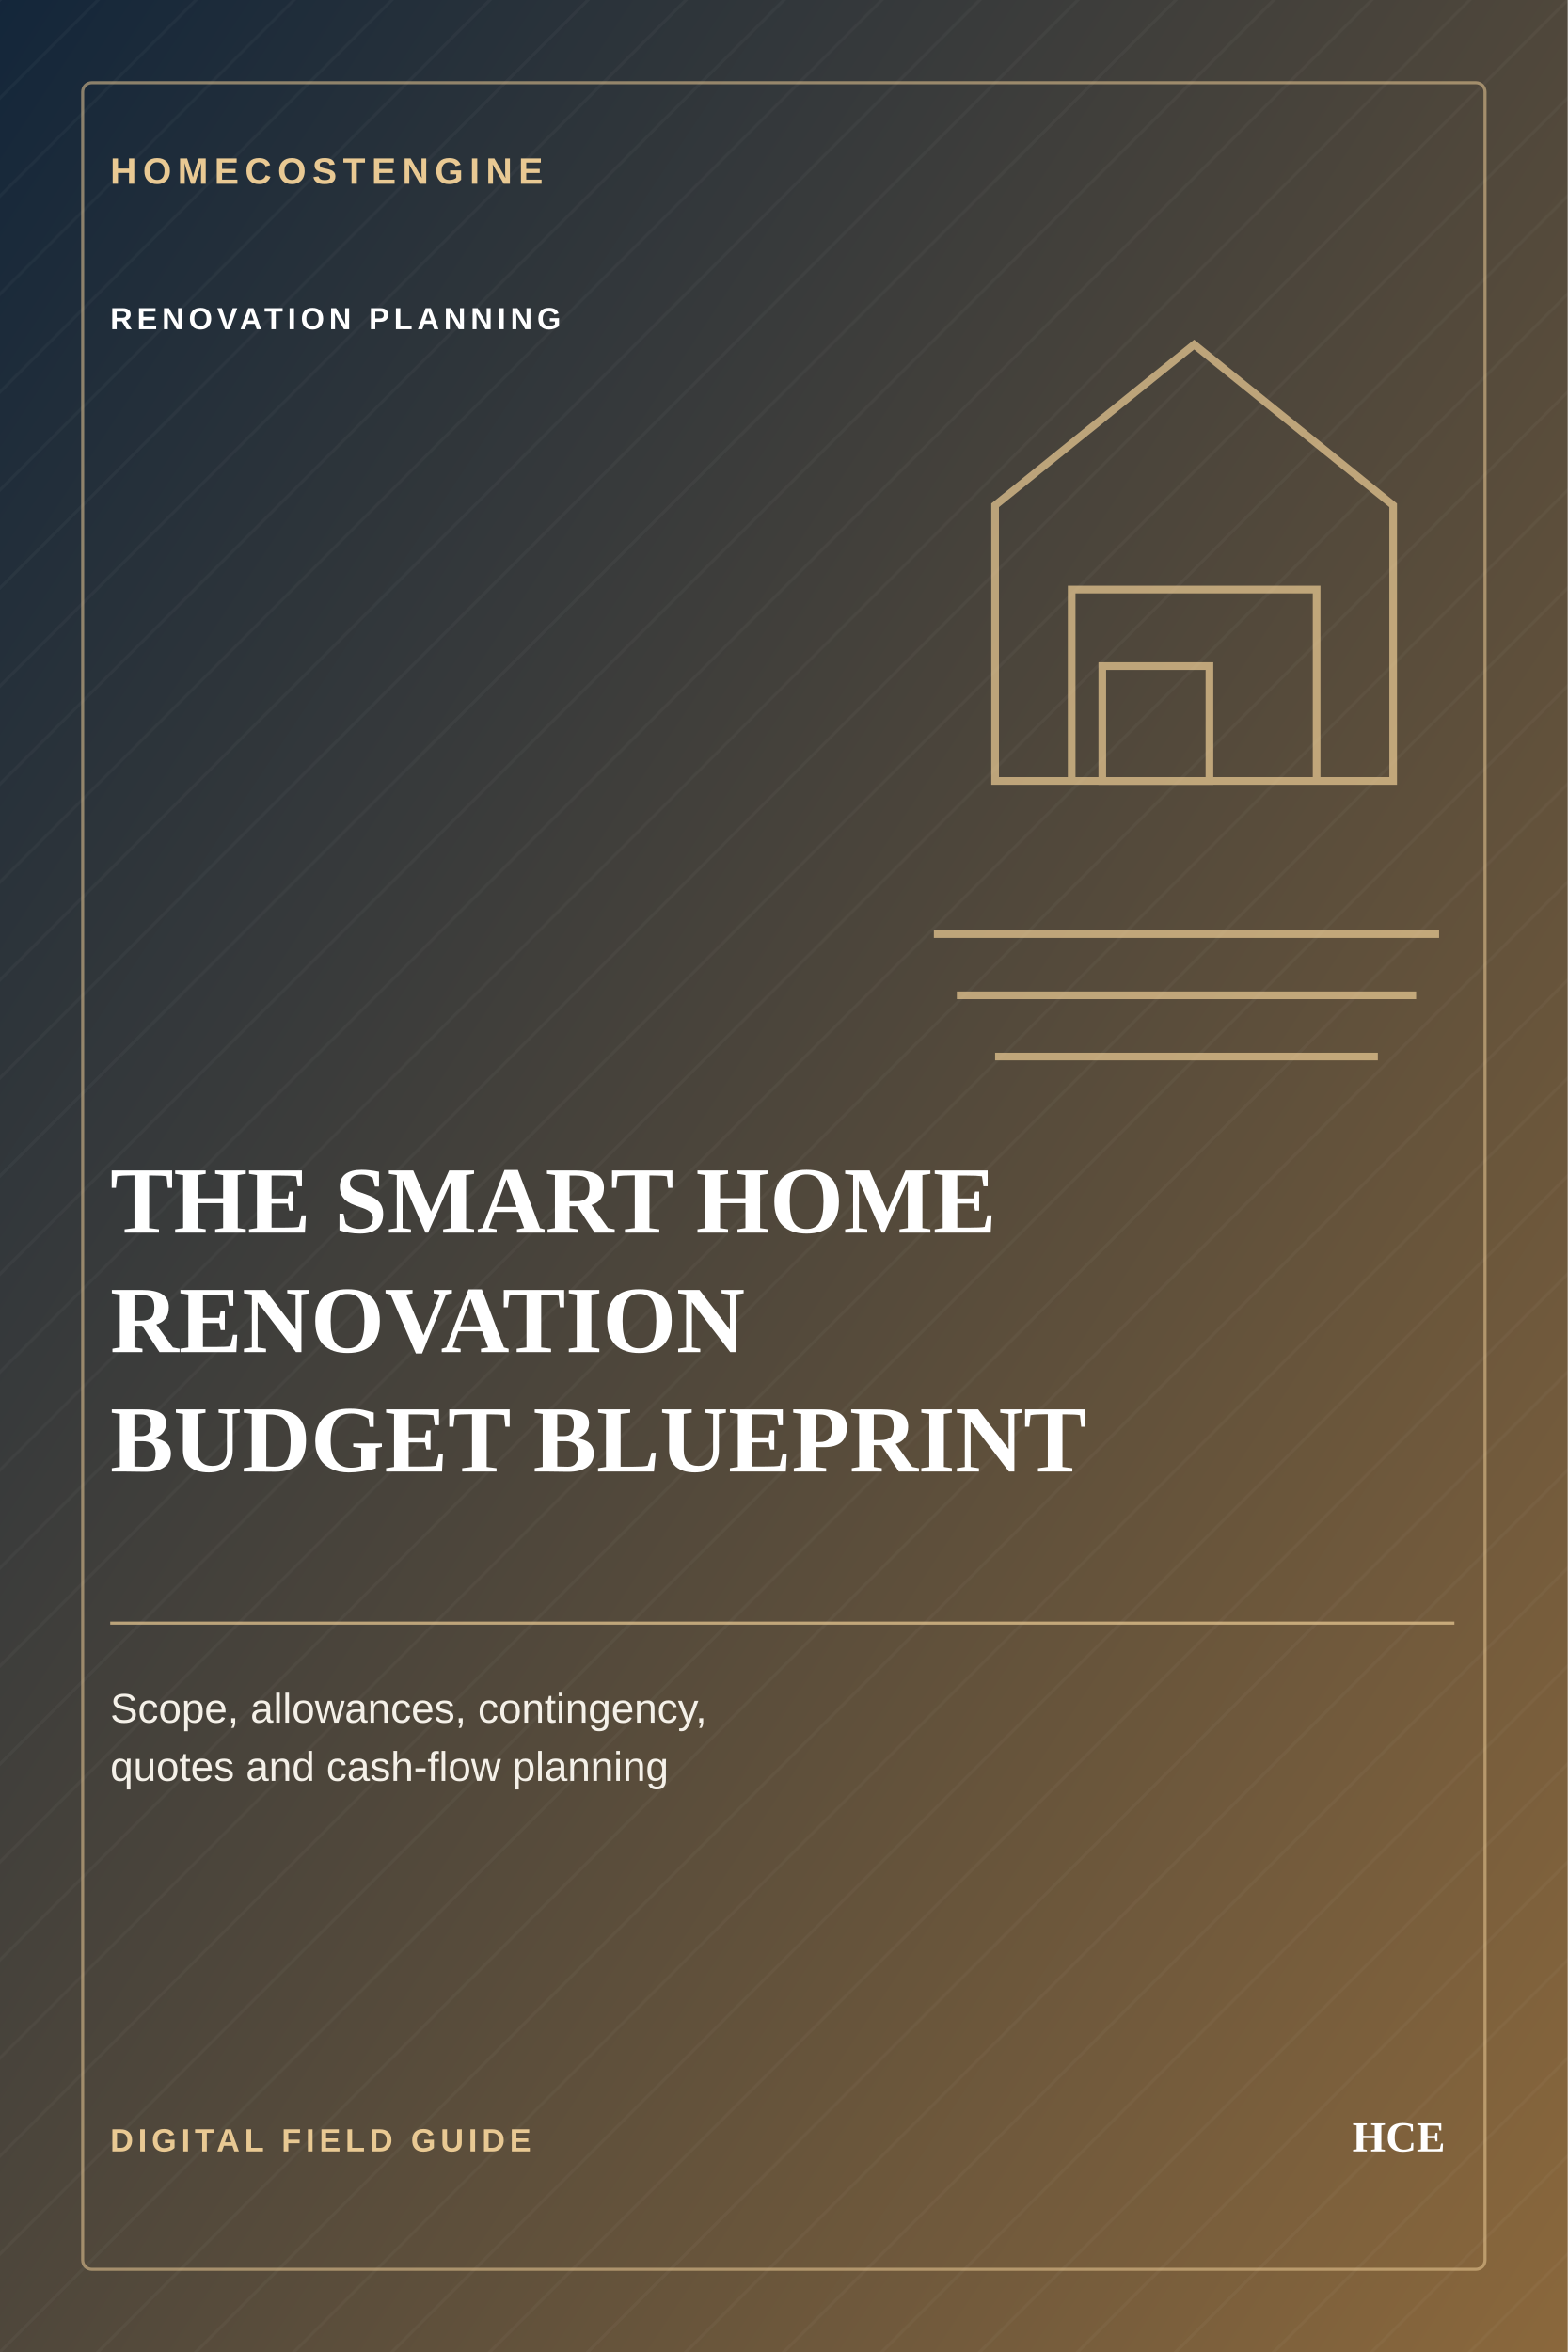
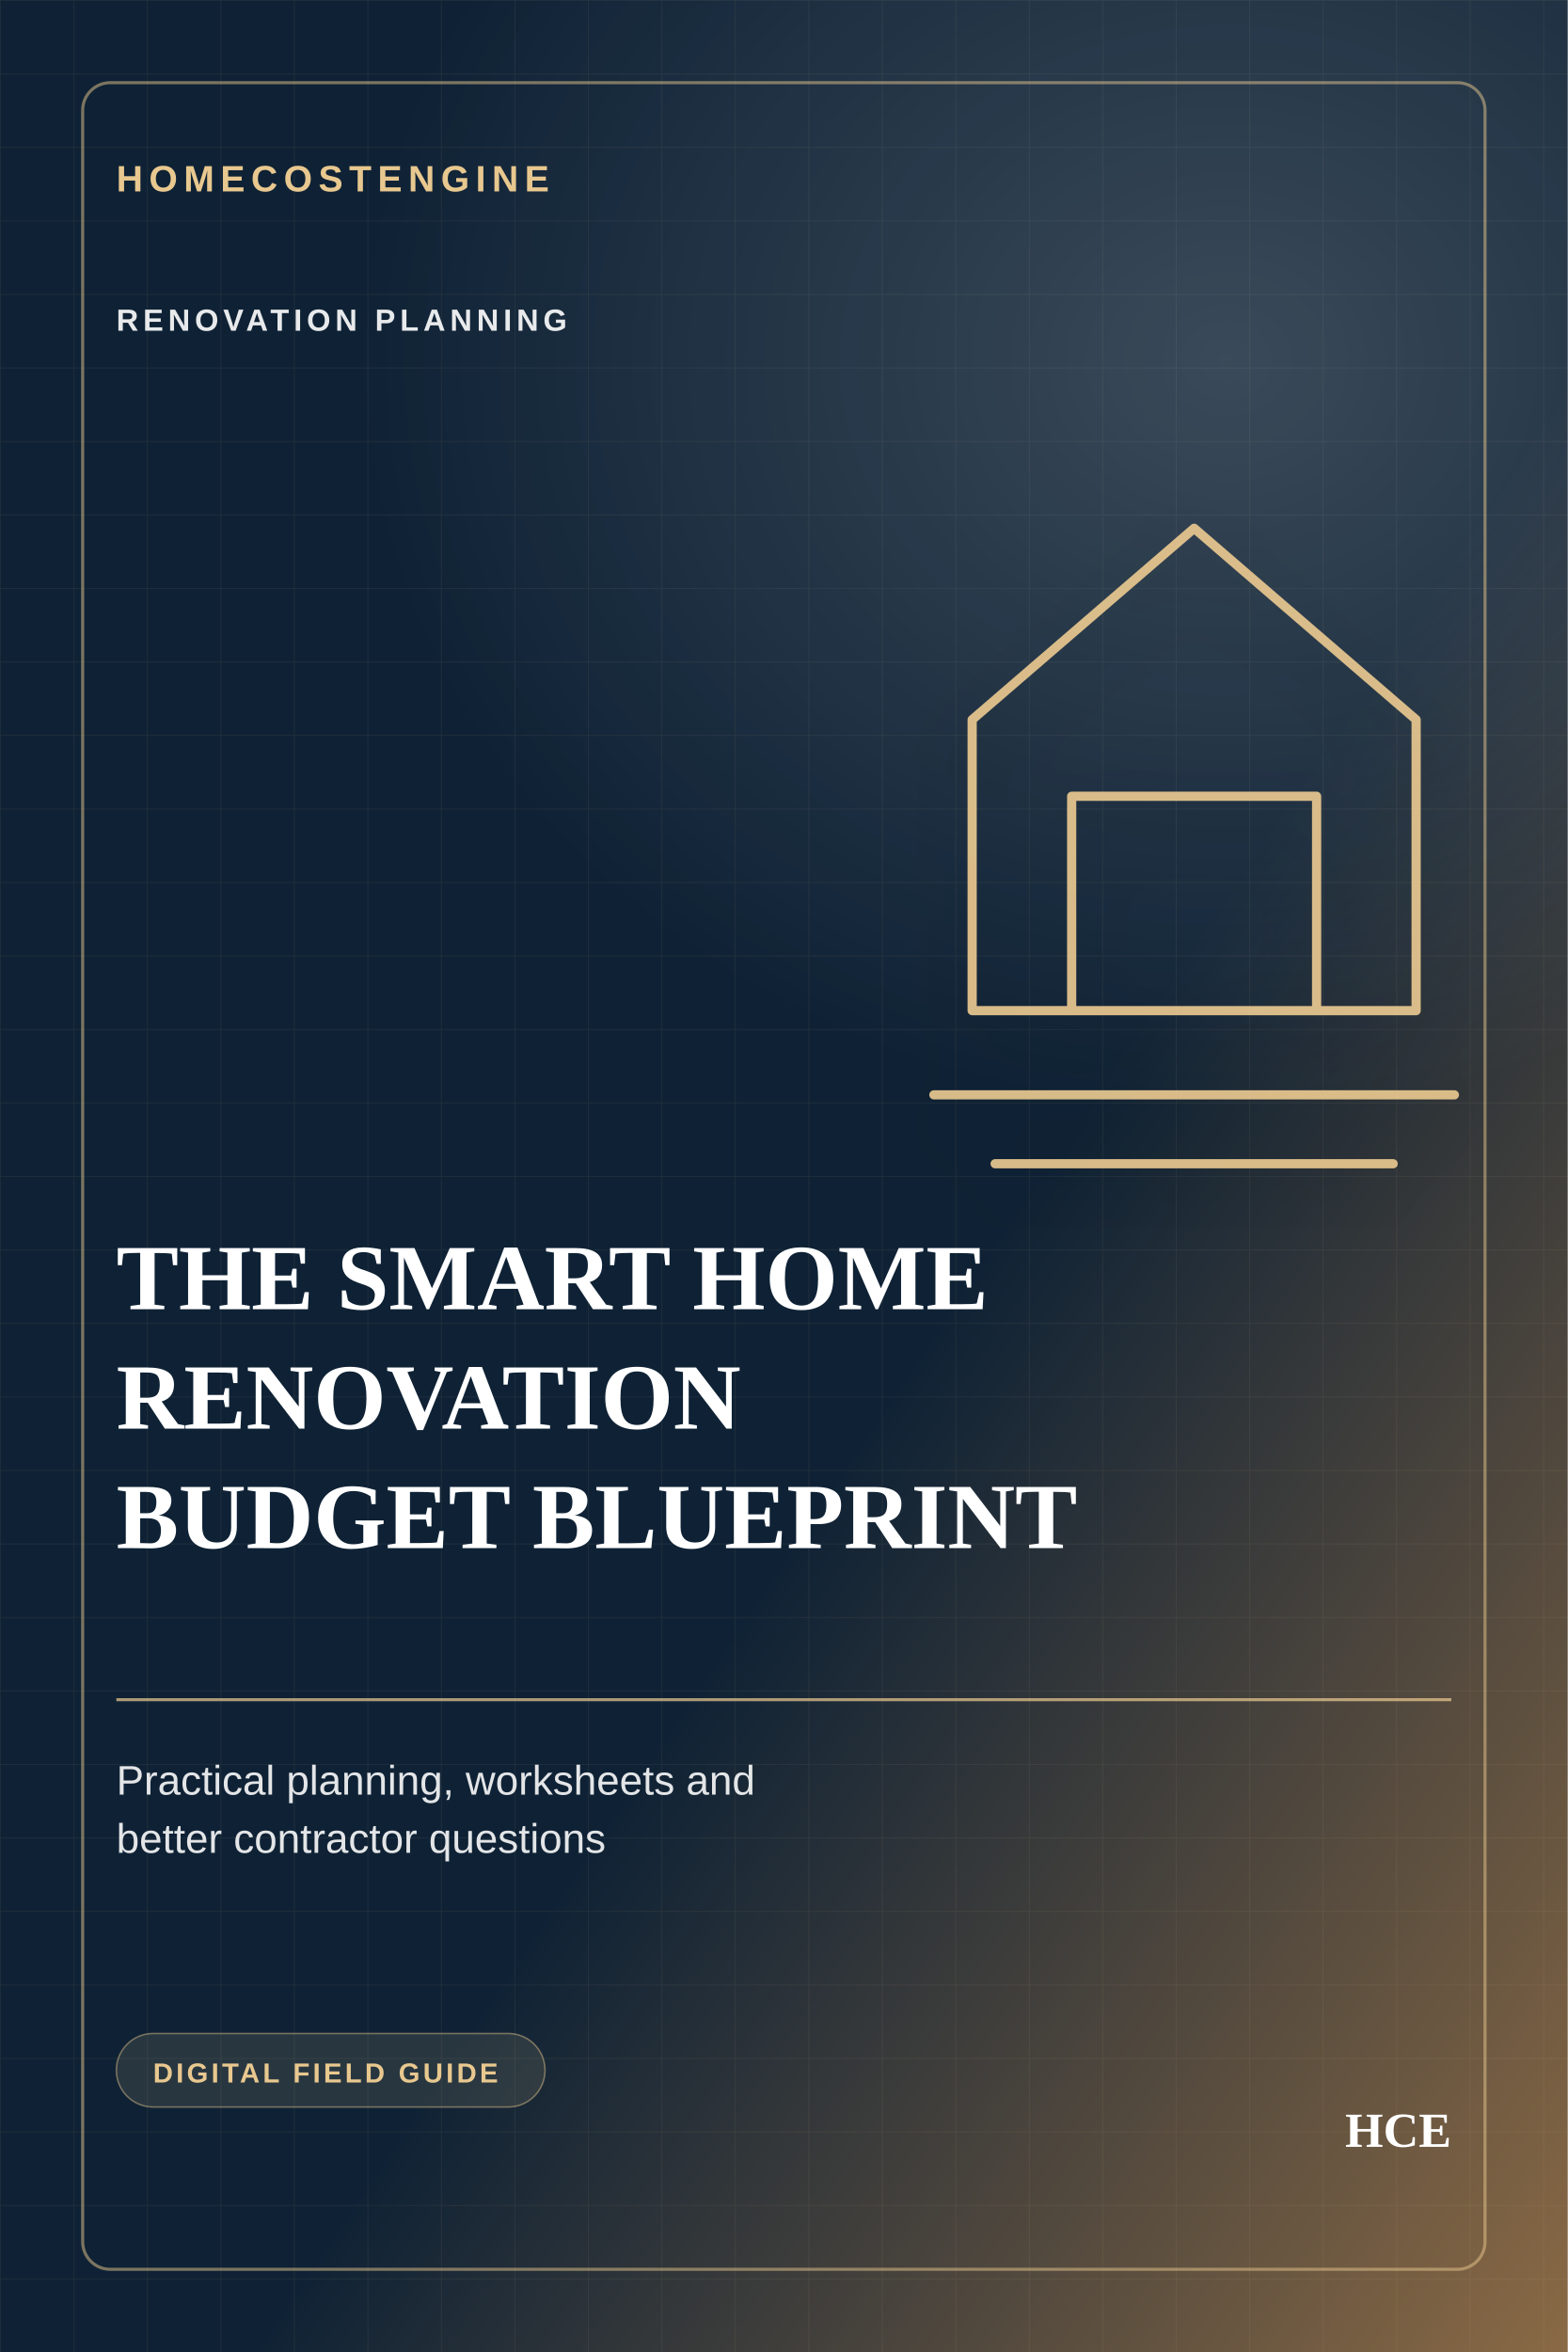
- <svg xmlns="http://www.w3.org/2000/svg" width="1024" height="1536" viewBox="0 0 1024 1536">
+ <svg xmlns="http://www.w3.org/2000/svg" viewBox="0 0 1024 1536" role="img" aria-label="THE SMART HOME RENOVATION BUDGET BLUEPRINT">
  <defs>
-     <linearGradient id="g" x1="0" y1="0" x2="1" y2="1">
-       <stop stop-color="#13263A" />
-       <stop offset="1" stop-color="#8B683C" />
+     <linearGradient id="bg" x1="0" y1="0" x2="1" y2="1">
+       <stop stop-color="#0f2235" />
+       <stop offset=".58" stop-color="#0f2235" />
+       <stop offset="1" stop-color="#8b6a45" />
    </linearGradient>
-     <pattern id="p" width="64" height="64" patternUnits="userSpaceOnUse">
-       <path d="M0 64L64 0M-16 16L16-16M48 80L80 48" stroke="white" stroke-opacity=".035" stroke-width="2" />
+     <radialGradient id="glow" cx=".78" cy=".26" r=".55">
+       <stop stop-color="#ffffff" stop-opacity=".18" />
+       <stop offset="1" stop-color="#ffffff" stop-opacity="0" />
+     </radialGradient>
+     <pattern id="grid" width="48" height="48" patternUnits="userSpaceOnUse">
+       <path d="M48 0H0V48" fill="none" stroke="#e8c88f" stroke-opacity=".08" stroke-width="1" />
    </pattern>
+     <filter id="shadow">
+       <feDropShadow dx="0" dy="18" stdDeviation="24" flood-color="#000" flood-opacity=".28" />
+     </filter>
  </defs>
-   <rect width="1024" height="1536" fill="url(#g)" />
-   <rect width="1024" height="1536" fill="url(#p)" />
-   <rect x="54" y="54" width="916" height="1428" rx="6" fill="none" stroke="#E9C993" stroke-opacity=".55" stroke-width="2" />
-   <text x="72" y="120" fill="#E9C993" font-family="Arial,Helvetica,sans-serif" font-size="24" font-weight="700" letter-spacing="4">HOMECOSTENGINE</text>
-   <text x="72" y="215" fill="white" font-family="Arial,Helvetica,sans-serif" font-size="20" font-weight="700" letter-spacing="3">RENOVATION PLANNING</text>
-   <g opacity=".72" stroke="#E9C993" fill="none" stroke-width="5">
-     <path d="M650 330l130-105 130 105v180H650z" />
-     <path d="M700 510V385h160v125" />
-     <path d="M610 610h330M625 650h300M650 690h250" />
-     <path d="M720 435h70v75h-70z" />
+   <rect width="1024" height="1536" fill="url(#bg)" />
+   <rect width="1024" height="1536" fill="url(#grid)" />
+   <rect width="1024" height="900" fill="url(#glow)" />
+   <rect x="54" y="54" width="916" height="1428" rx="18" fill="none" stroke="#e8c88f" stroke-opacity=".5" stroke-width="2" />
+   <text x="76" y="125" fill="#e8c88f" font-family="Arial,Helvetica,sans-serif" font-size="24" font-weight="700" letter-spacing="4">HOMECOSTENGINE</text>
+   <text x="76" y="216" fill="#fff" fill-opacity=".9" font-family="Arial,Helvetica,sans-serif" font-size="20" font-weight="700" letter-spacing="3">RENOVATION PLANNING</text>
+   <g filter="url(#shadow)" opacity=".92">
+     <g stroke="#e8c88f" fill="none" stroke-width="6" stroke-linecap="round" stroke-linejoin="round">
+       <path d="M635 470L780 345 925 470v190H635z" />
+       <path d="M700 660V520h160v140" />
+       <path d="M610 715h340" />
+       <path d="M650 760h260" />
+     </g>
  </g>
-   <text x="72" y="805" fill="white" font-family="Georgia,'Times New Roman',serif" font-size="62" font-weight="700">
-     <tspan x="72" dy="0">THE SMART HOME</tspan>
-     <tspan x="72" dy="78">RENOVATION</tspan>
-     <tspan x="72" dy="78">BUDGET BLUEPRINT</tspan>
+   <text x="76" y="855" fill="#fff" font-family="Georgia,'Times New Roman',serif" font-size="61" font-weight="700">
+     <tspan x="76" dy="0">THE SMART HOME</tspan>
+     <tspan x="76" dy="78">RENOVATION</tspan>
+     <tspan x="76" dy="78">BUDGET BLUEPRINT</tspan>
  </text>
-   <line x1="72" y1="1060" x2="950" y2="1060" stroke="#E9C993" stroke-opacity=".72" stroke-width="2" />
-   <text x="72" y="1125" fill="#F4F0E8" font-family="Arial,Helvetica,sans-serif" font-size="27">
-     <tspan x="72" dy="0">Scope, allowances, contingency,</tspan>
-     <tspan x="72" dy="38">quotes and cash-flow planning</tspan>
+   <line x1="76" y1="1110" x2="948" y2="1110" stroke="#e8c88f" stroke-opacity=".72" stroke-width="2" />
+   <text x="76" y="1172" fill="#fff" fill-opacity=".88" font-family="Arial,Helvetica,sans-serif" font-size="27">
+     <tspan x="76">Practical planning, worksheets and</tspan>
+     <tspan x="76" dy="38">better contractor questions</tspan>
  </text>
-   <text x="72" y="1405" fill="#E9C993" font-family="Arial,Helvetica,sans-serif" font-size="21" font-weight="700" letter-spacing="3">DIGITAL FIELD GUIDE</text>
-   <text x="944" y="1405" text-anchor="end" fill="white" font-family="Georgia,'Times New Roman',serif" font-size="28" font-weight="700">HCE</text>
+   <rect x="76" y="1328" width="280" height="48" rx="24" fill="#e8c88f" fill-opacity=".12" stroke="#e8c88f" stroke-opacity=".45" />
+   <text x="100" y="1360" fill="#e8c88f" font-family="Arial,Helvetica,sans-serif" font-size="18" font-weight="700" letter-spacing="2">DIGITAL FIELD GUIDE</text>
+   <text x="948" y="1402" text-anchor="end" fill="#fff" font-family="Georgia,'Times New Roman',serif" font-size="32" font-weight="700">HCE</text>
</svg>
